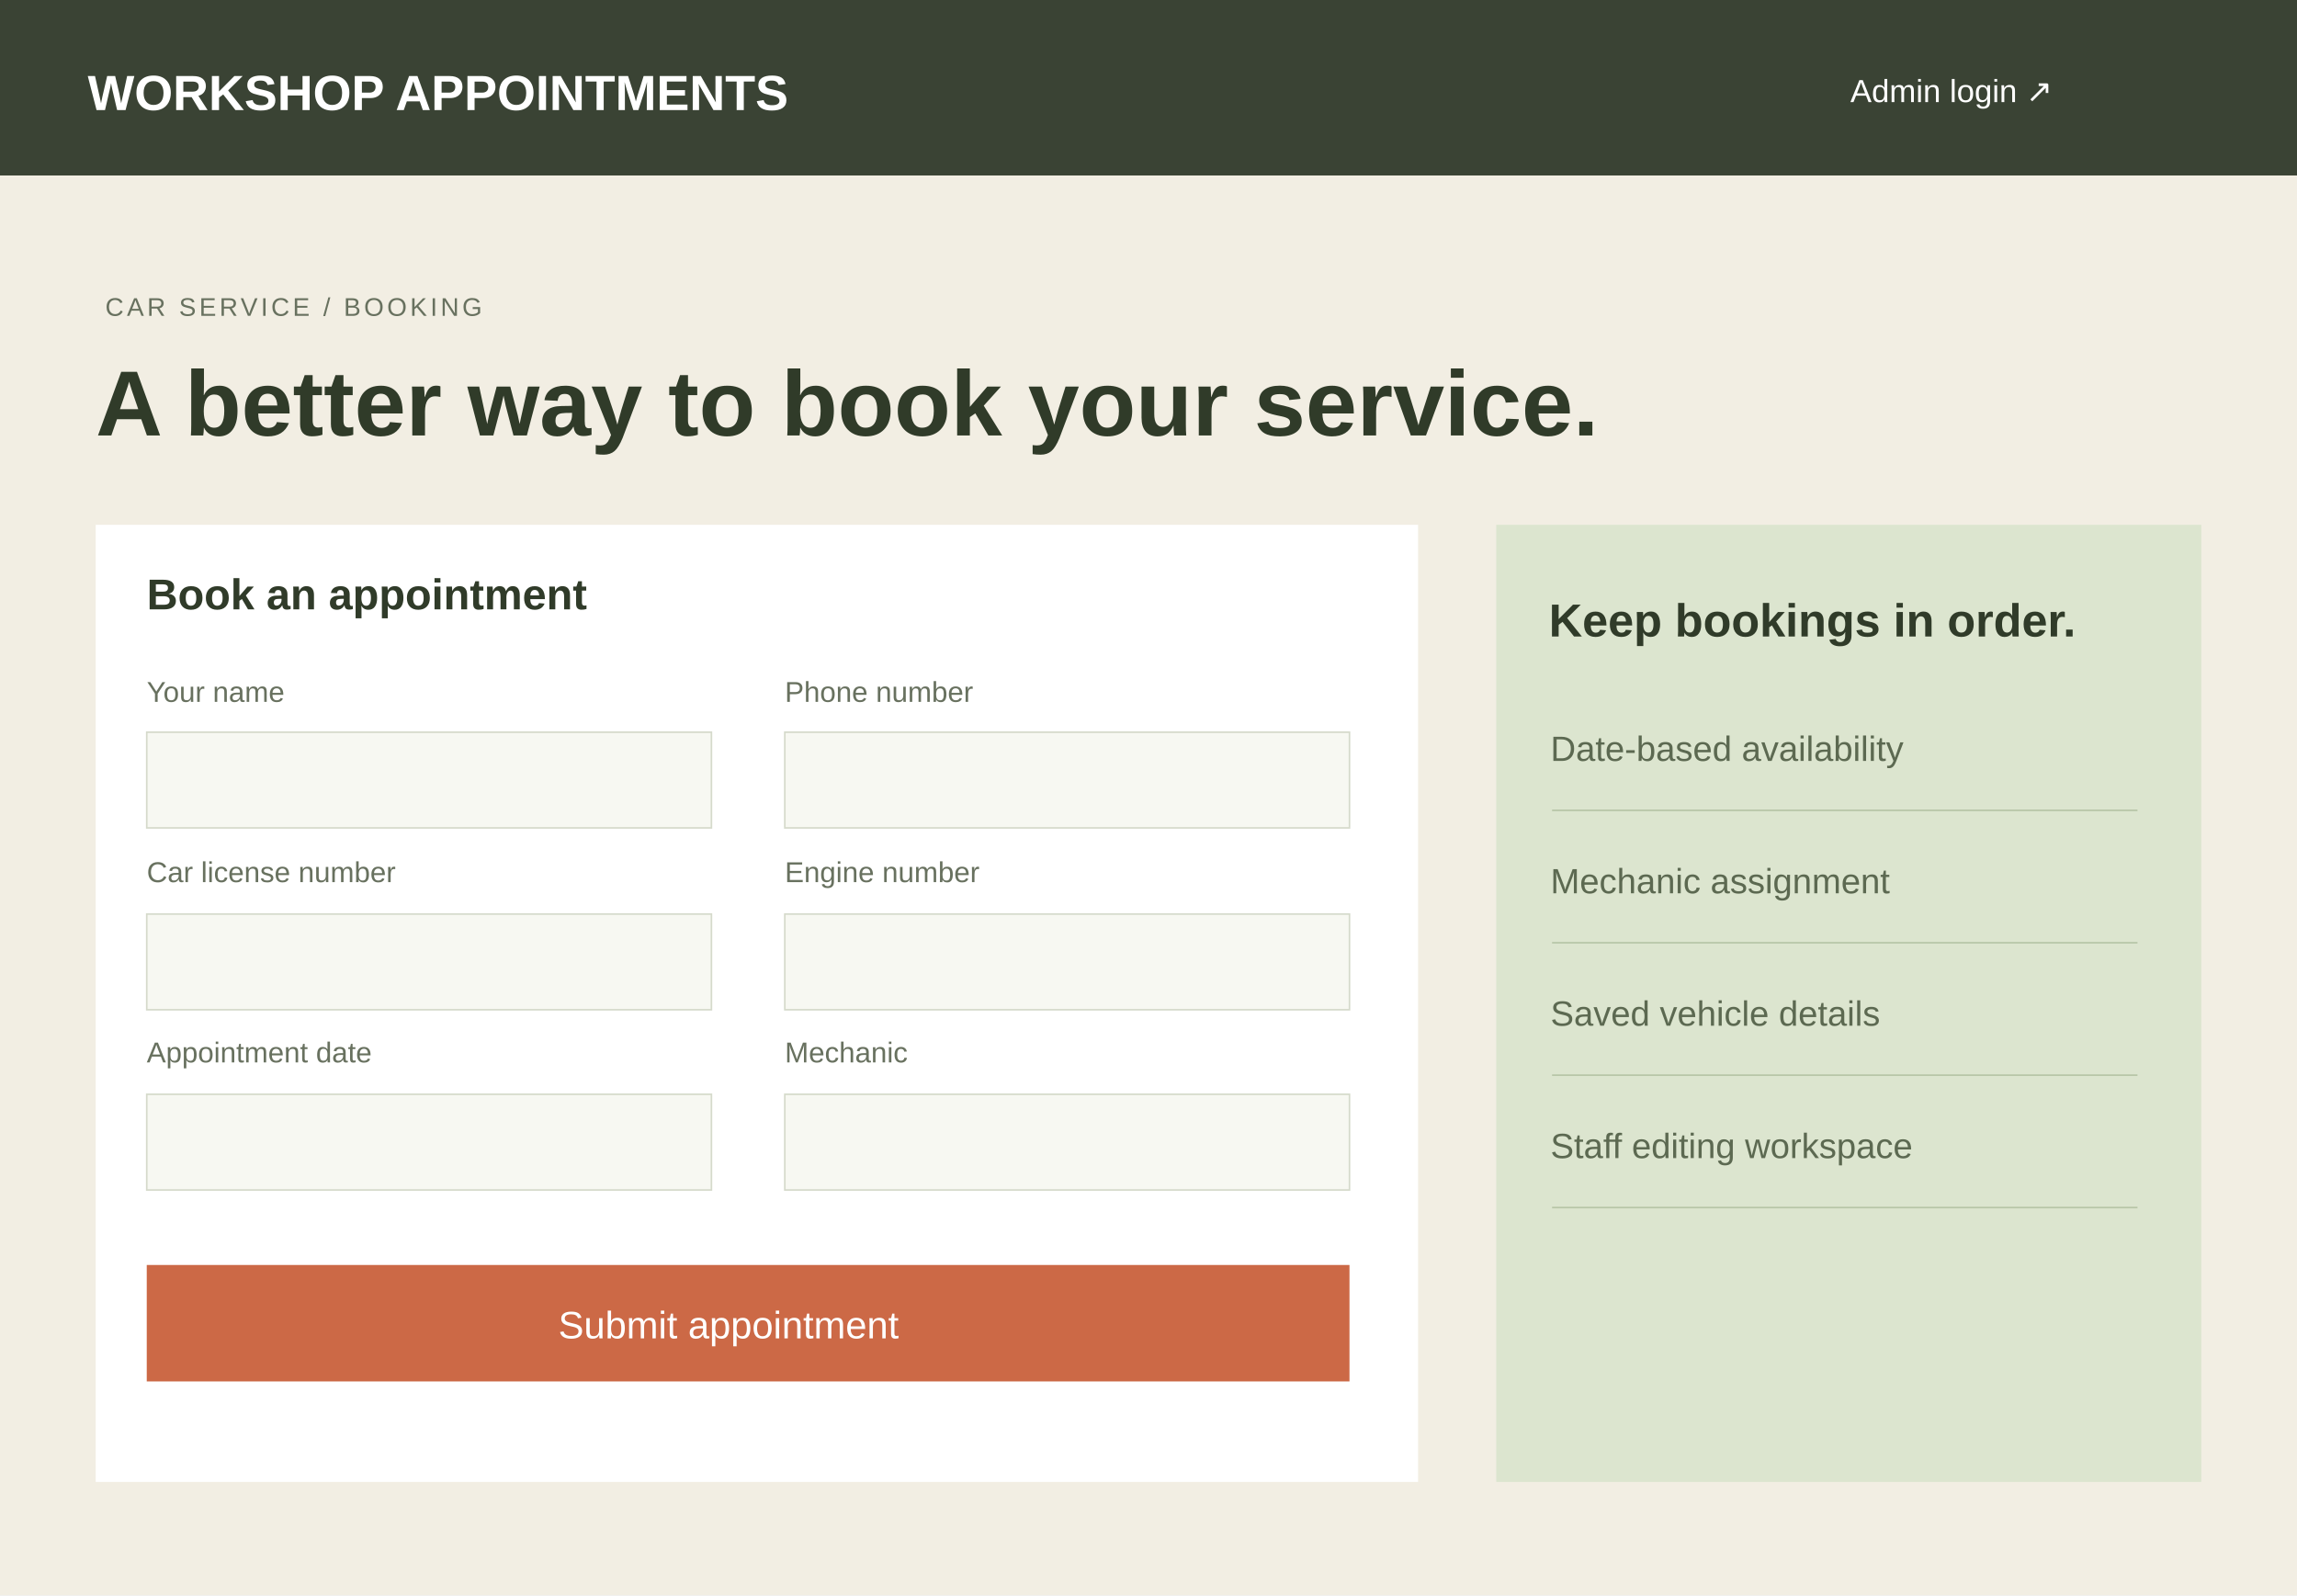
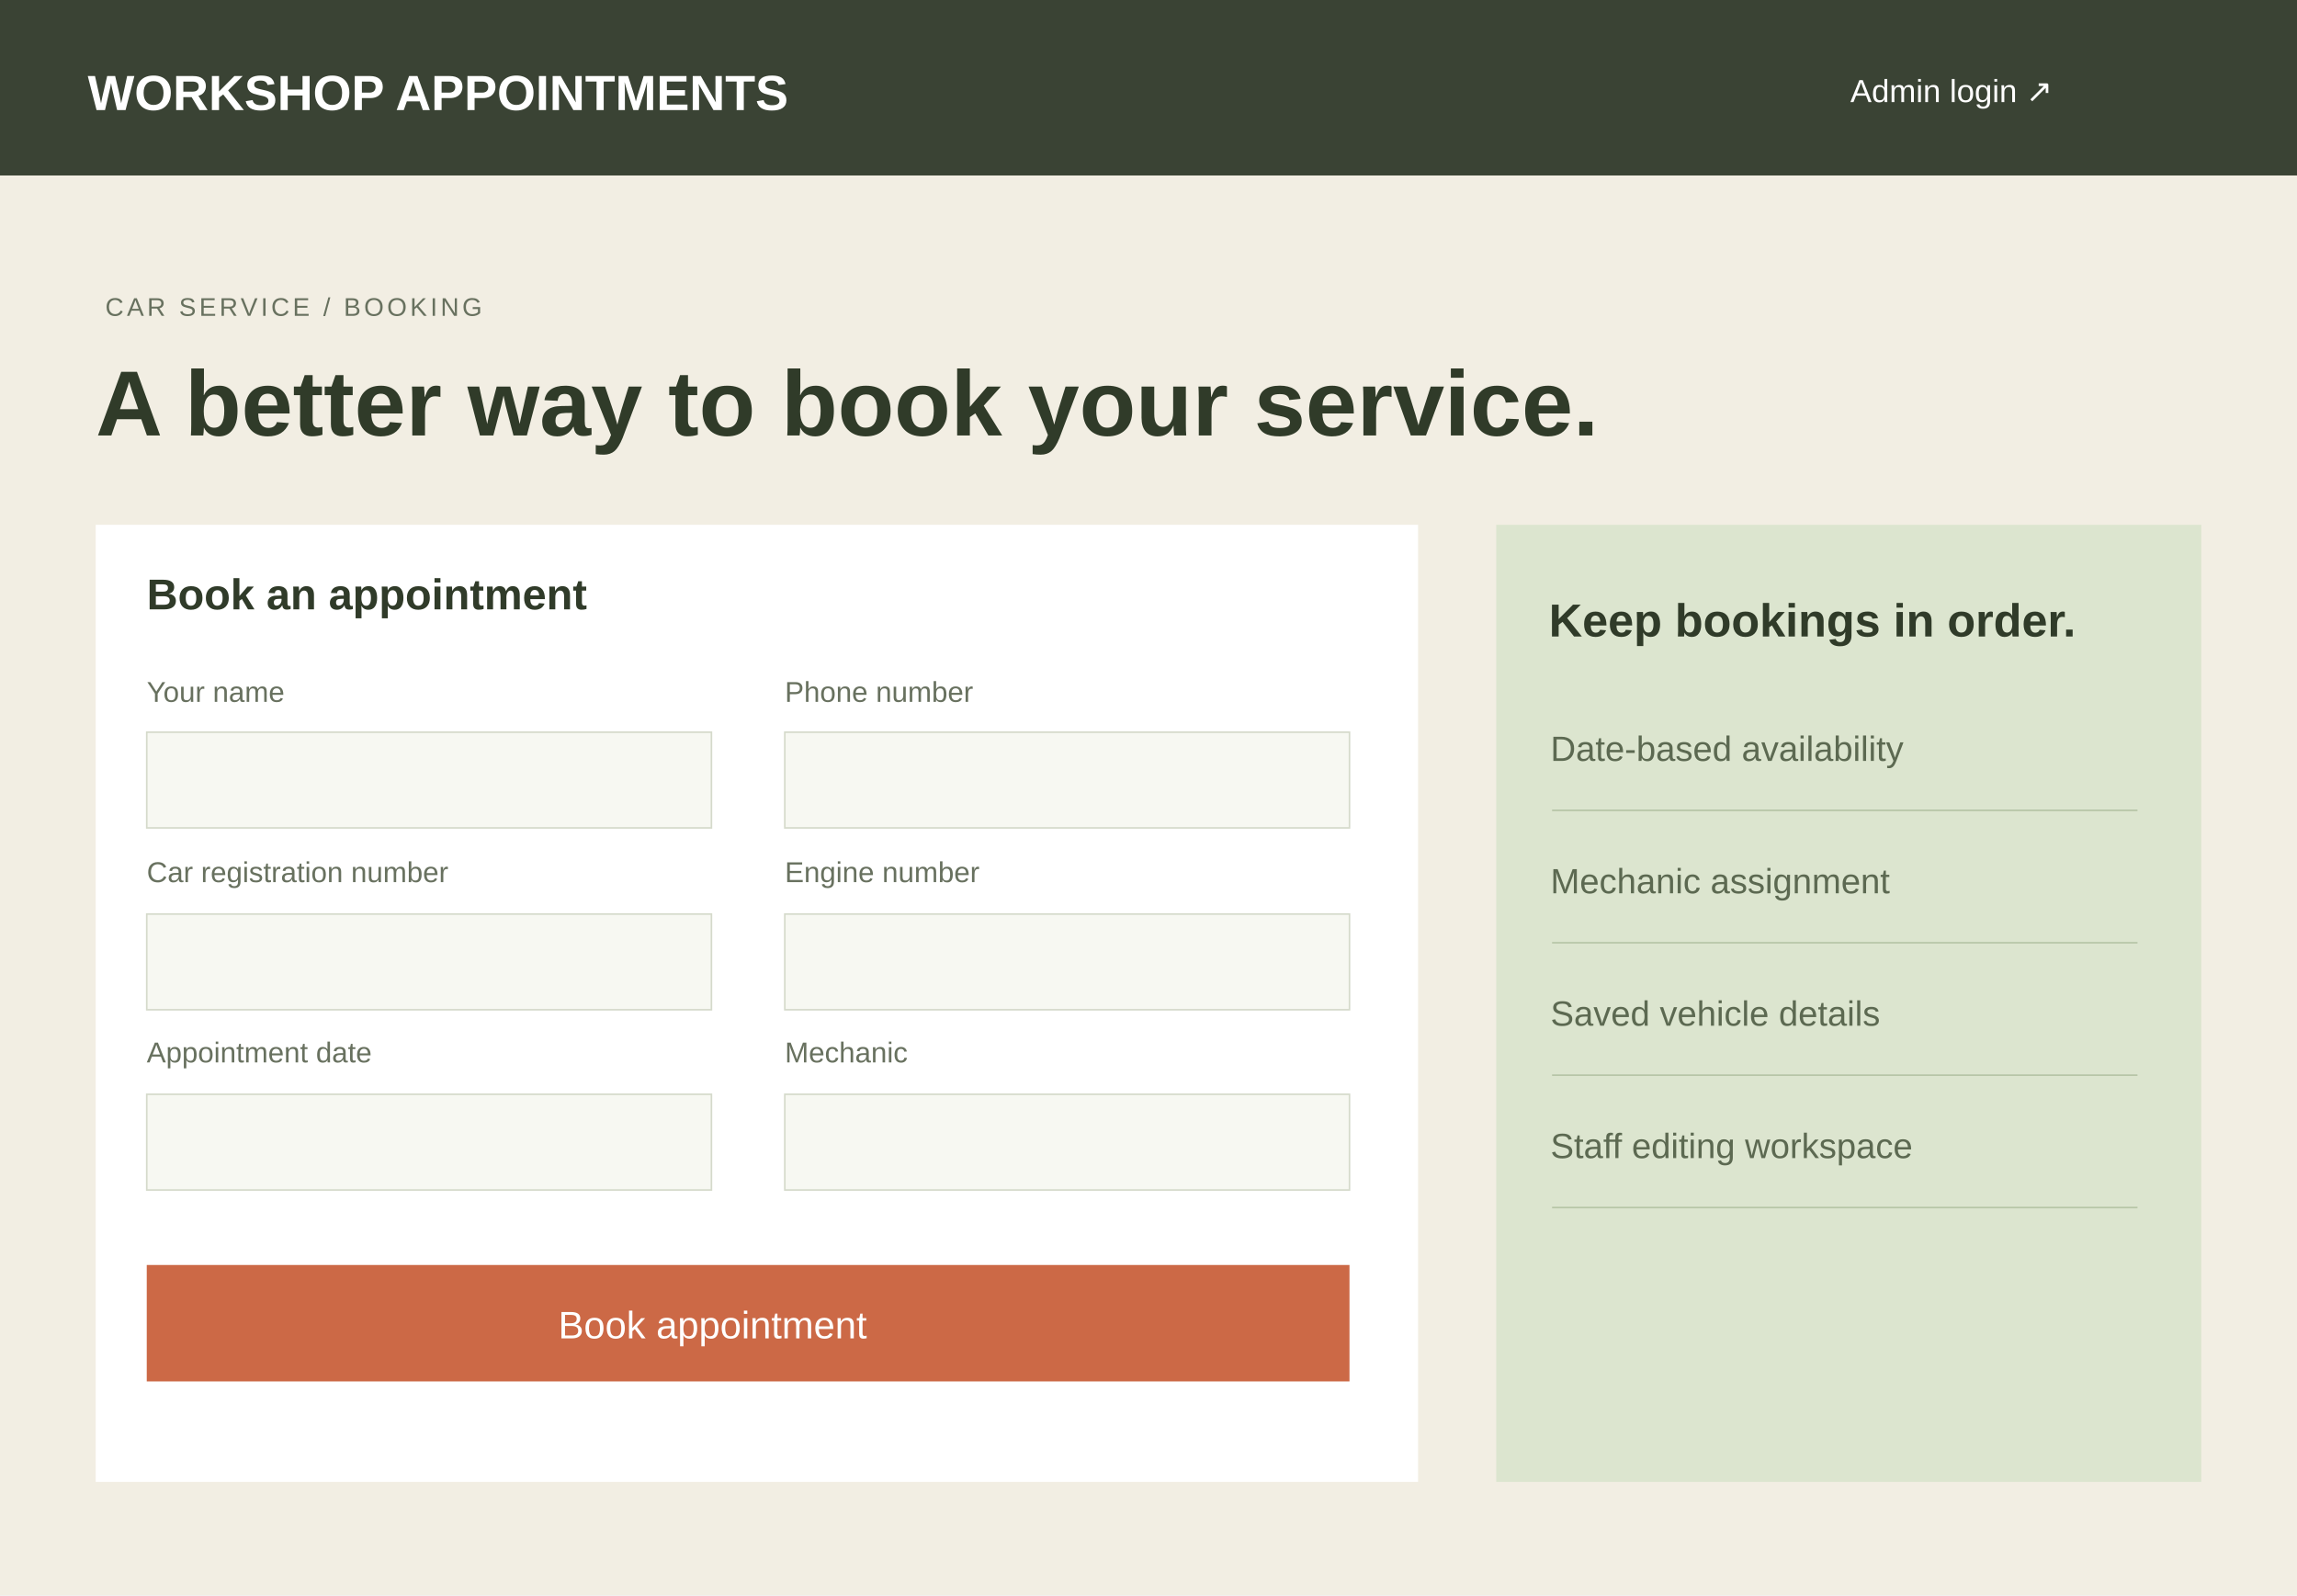
<svg xmlns="http://www.w3.org/2000/svg" width="1440" height="1000" viewBox="0 0 1440 1000">
  <rect width="1440" height="1000" fill="#f2eee3" />
  <g font-family="Arial,sans-serif">
    <rect width="1440" height="110" fill="#3a4334" />
    <text x="55" y="69" fill="#fff" font-size="31" font-weight="700">WORKSHOP APPOINTMENTS</text>
    <text x="1160" y="64" fill="#fff" font-size="20">Admin login ↗</text>
    <text x="66" y="198" fill="#68715f" font-size="16" letter-spacing="2">CAR SERVICE / BOOKING</text>
    <text x="60" y="273" fill="#303b29" font-size="58" font-weight="700">A better way to book your service.</text>
    <rect x="60" y="329" width="829" height="600" fill="#fff" />
    <text x="92" y="382" fill="#303b29" font-size="27" font-weight="700">Book an appointment</text>
    <g fill="#68715f" font-size="18">
      <text x="92" y="440">Your name</text>
      <text x="492" y="440">Phone number</text>
-       <text x="92" y="553">Car license number</text>
+       <text x="92" y="553">Car registration number</text>
      <text x="492" y="553">Engine number</text>
      <text x="92" y="666">Appointment date</text>
      <text x="492" y="666">Mechanic</text>
    </g>
    <g fill="#f7f8f2" stroke="#d5dacb">
      <rect x="92" y="459" width="354" height="60" />
      <rect x="492" y="459" width="354" height="60" />
      <rect x="92" y="573" width="354" height="60" />
      <rect x="492" y="573" width="354" height="60" />
      <rect x="92" y="686" width="354" height="60" />
      <rect x="492" y="686" width="354" height="60" />
    </g>
    <rect x="92" y="793" width="754" height="73" fill="#cc6946" />
-     <text x="350" y="839" fill="#fff" font-size="24">Submit appointment</text>
+     <text x="350" y="839" fill="#fff" font-size="24">Book appointment</text>
    <rect x="938" y="329" width="442" height="600" fill="#dce5cf" />
    <text x="971" y="399" fill="#303b29" font-size="29" font-weight="700">Keep bookings in order.</text>
    <g fill="#5c6951" font-size="22">
      <text x="972" y="477">Date-based availability</text>
      <text x="972" y="560">Mechanic assignment</text>
      <text x="972" y="643">Saved vehicle details</text>
      <text x="972" y="726">Staff editing workspace</text>
    </g>
    <path d="M973 508h367M973 591h367M973 674h367M973 757h367" stroke="#b7c5a7" />
  </g>
</svg>
